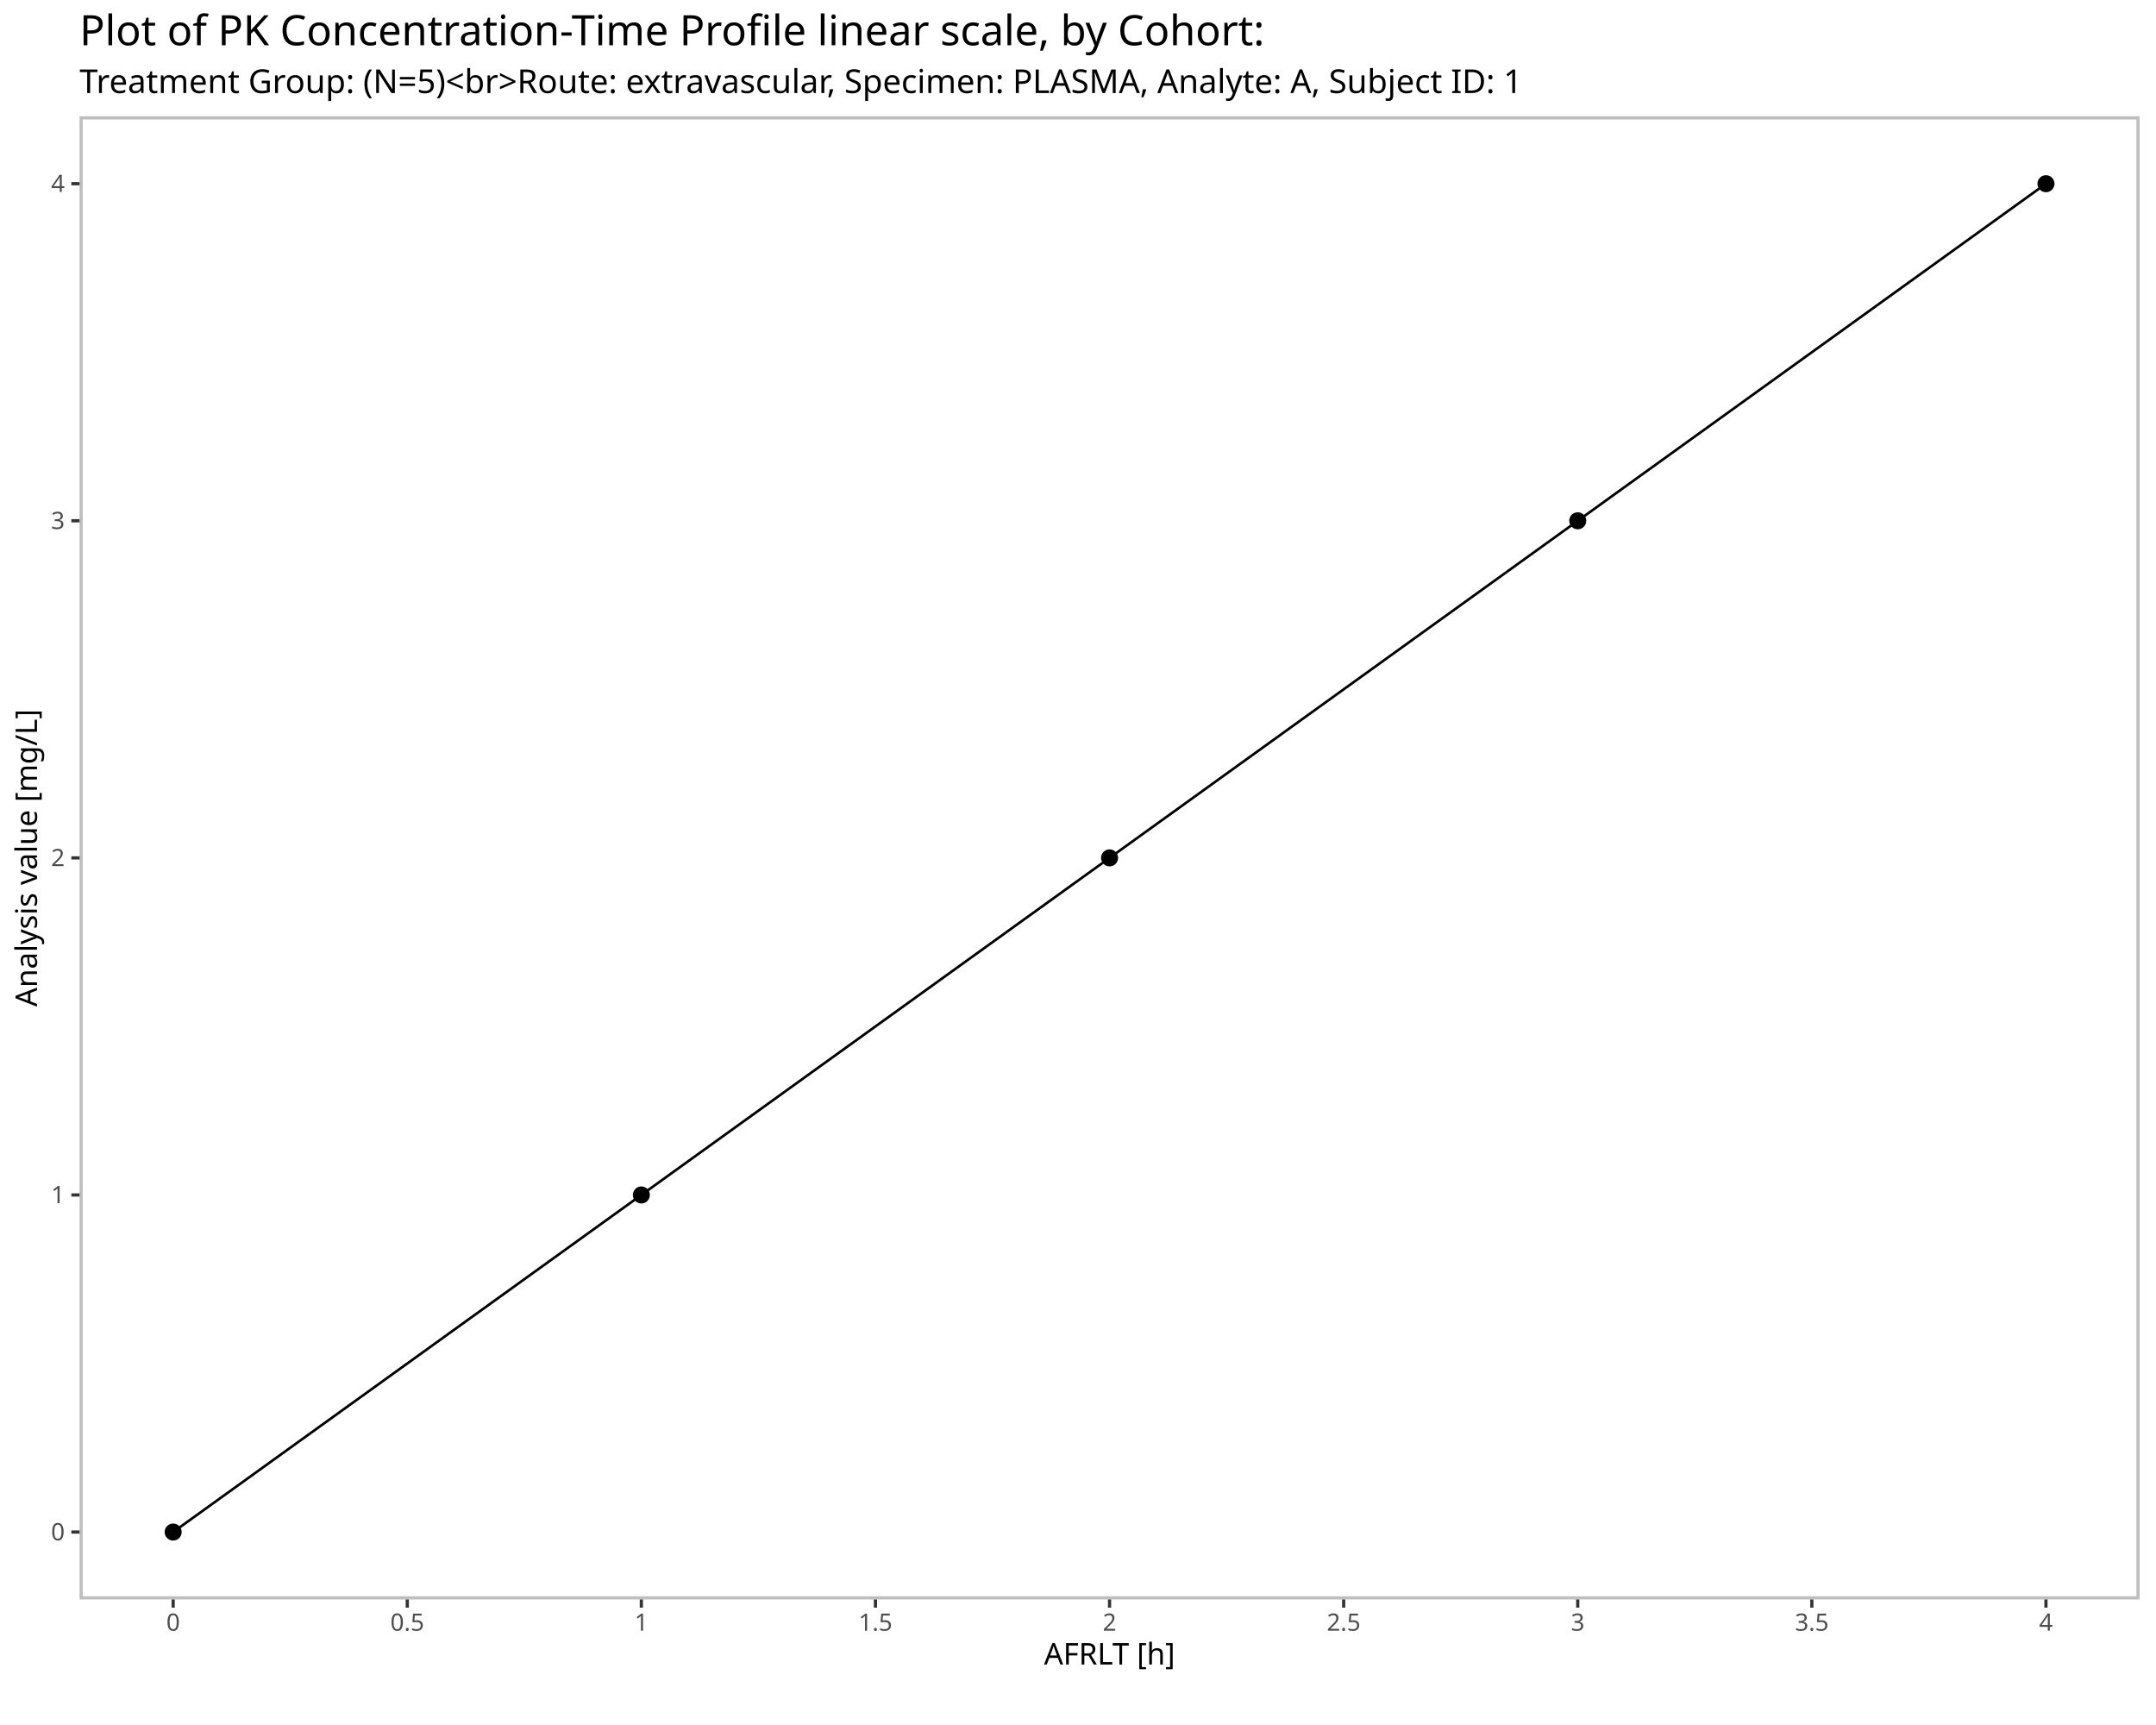
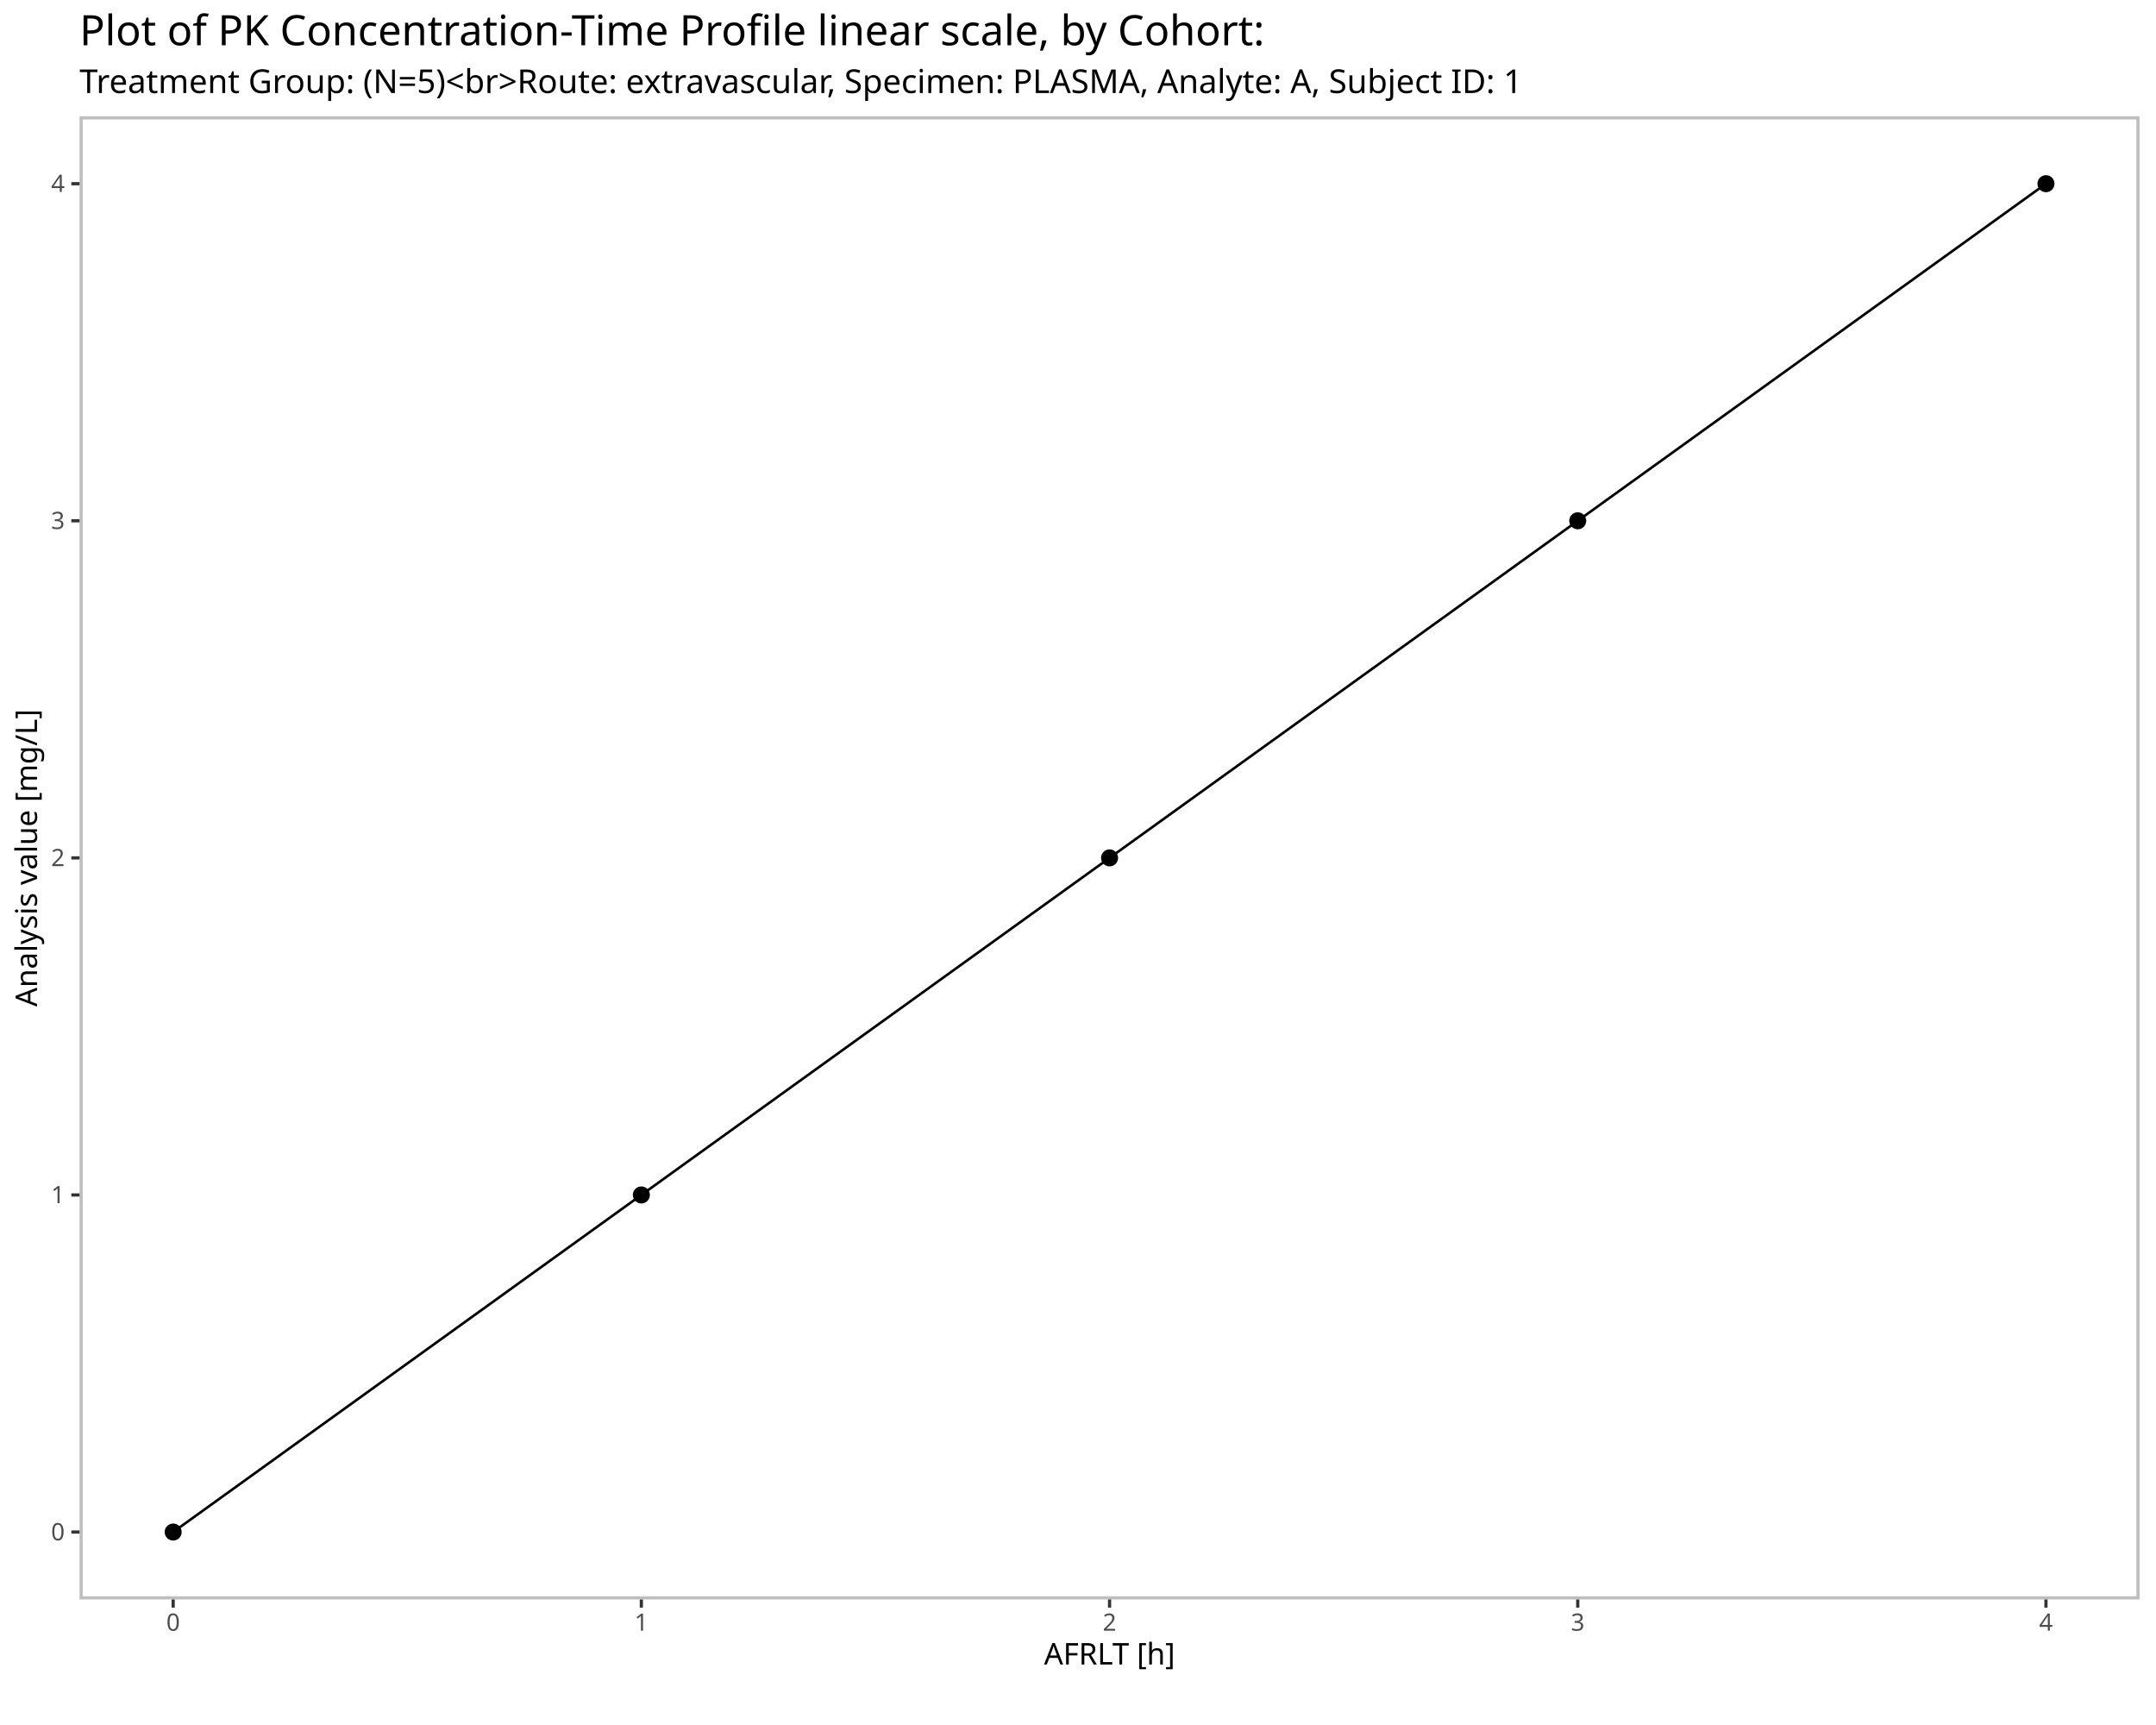
<svg xmlns="http://www.w3.org/2000/svg" class="svglite" data-engine-version="2.0" width="720.00pt" height="576.00pt" viewBox="0 0 720.00 576.00">
  <defs>
    <style type="text/css">
    .svglite line, .svglite polyline, .svglite polygon, .svglite path, .svglite rect, .svglite circle {
      fill: none;
      stroke: #000000;
      stroke-linecap: round;
      stroke-linejoin: round;
      stroke-miterlimit: 10.00;
    }
  </style>
  </defs>
  <rect width="100%" height="100%" style="stroke: none; fill: #FFFFFF;" />
  <defs>
    <clipPath id="cpMC4wMHw3MjAuMDB8MC4wMHw1NzYuMDA=">
      <rect x="0.00" y="0.00" width="720.00" height="576.00" />
    </clipPath>
  </defs>
  <g clip-path="url(#cpMC4wMHw3MjAuMDB8MC4wMHw1NzYuMDA=)">
    <rect x="0.00" y="0.00" width="720.00" height="576.00" style="stroke-width: 1.07; stroke: #FFFFFF; fill: #FFFFFF;" />
  </g>
  <defs>
    <clipPath id="cpMjYuNTZ8NzE0LjUyfDM4LjgzfDUzNC4wOA==">
      <rect x="26.56" y="38.83" width="687.96" height="495.25" />
    </clipPath>
  </defs>
  <g clip-path="url(#cpMjYuNTZ8NzE0LjUyfDM4LjgzfDUzNC4wOA==)">
    <polyline points="57.83,511.57 214.18,399.01 370.54,286.46 526.89,173.90 683.25,61.34 " style="stroke-width: 0.85; stroke-linecap: butt;" />
    <circle cx="57.83" cy="511.57" r="2.49" style="stroke-width: 0.71; fill: #000000;" />
    <circle cx="214.18" cy="399.01" r="2.49" style="stroke-width: 0.71; fill: #000000;" />
    <circle cx="370.54" cy="286.46" r="2.49" style="stroke-width: 0.71; fill: #000000;" />
    <circle cx="526.89" cy="173.90" r="2.49" style="stroke-width: 0.71; fill: #000000;" />
    <circle cx="683.25" cy="61.34" r="2.49" style="stroke-width: 0.71; fill: #000000;" />
    <rect x="26.56" y="38.83" width="687.96" height="495.25" style="stroke-width: 2.13; stroke: #BEBEBE;" />
  </g>
  <g clip-path="url(#cpMC4wMHw3MjAuMDB8MC4wMHw1NzYuMDA=)">
    <text x="21.63" y="514.32" text-anchor="end" style="font-size: 8.00px; fill: #4D4D4D; font-family: sans;" textLength="4.45px" lengthAdjust="spacingAndGlyphs">0</text>
    <text x="21.63" y="401.76" text-anchor="end" style="font-size: 8.00px; fill: #4D4D4D; font-family: sans;" textLength="4.45px" lengthAdjust="spacingAndGlyphs">1</text>
    <text x="21.63" y="289.21" text-anchor="end" style="font-size: 8.00px; fill: #4D4D4D; font-family: sans;" textLength="4.45px" lengthAdjust="spacingAndGlyphs">2</text>
    <text x="21.63" y="176.65" text-anchor="end" style="font-size: 8.00px; fill: #4D4D4D; font-family: sans;" textLength="4.45px" lengthAdjust="spacingAndGlyphs">3</text>
    <text x="21.63" y="64.10" text-anchor="end" style="font-size: 8.00px; fill: #4D4D4D; font-family: sans;" textLength="4.45px" lengthAdjust="spacingAndGlyphs">4</text>
    <polyline points="23.82,511.57 26.56,511.57 " style="stroke-width: 1.07; stroke: #333333; stroke-linecap: butt;" />
    <polyline points="23.82,399.01 26.56,399.01 " style="stroke-width: 1.07; stroke: #333333; stroke-linecap: butt;" />
    <polyline points="23.82,286.46 26.56,286.46 " style="stroke-width: 1.07; stroke: #333333; stroke-linecap: butt;" />
    <polyline points="23.82,173.90 26.56,173.90 " style="stroke-width: 1.07; stroke: #333333; stroke-linecap: butt;" />
    <polyline points="23.82,61.34 26.56,61.34 " style="stroke-width: 1.07; stroke: #333333; stroke-linecap: butt;" />
    <polyline points="57.83,536.82 57.83,534.08 " style="stroke-width: 1.07; stroke: #333333; stroke-linecap: butt;" />
-     <polyline points="136.01,536.82 136.01,534.08 " style="stroke-width: 1.07; stroke: #333333; stroke-linecap: butt;" />
    <polyline points="214.18,536.82 214.18,534.08 " style="stroke-width: 1.07; stroke: #333333; stroke-linecap: butt;" />
-     <polyline points="292.36,536.82 292.36,534.08 " style="stroke-width: 1.07; stroke: #333333; stroke-linecap: butt;" />
    <polyline points="370.54,536.82 370.54,534.08 " style="stroke-width: 1.07; stroke: #333333; stroke-linecap: butt;" />
-     <polyline points="448.72,536.82 448.72,534.08 " style="stroke-width: 1.07; stroke: #333333; stroke-linecap: butt;" />
    <polyline points="526.89,536.82 526.89,534.08 " style="stroke-width: 1.07; stroke: #333333; stroke-linecap: butt;" />
-     <polyline points="605.07,536.82 605.07,534.08 " style="stroke-width: 1.07; stroke: #333333; stroke-linecap: butt;" />
    <polyline points="683.25,536.82 683.25,534.08 " style="stroke-width: 1.07; stroke: #333333; stroke-linecap: butt;" />
    <text x="57.83" y="544.52" text-anchor="middle" style="font-size: 8.00px; fill: #4D4D4D; font-family: sans;" textLength="4.45px" lengthAdjust="spacingAndGlyphs">0</text>
-     <text x="136.01" y="544.52" text-anchor="middle" style="font-size: 8.00px; fill: #4D4D4D; font-family: sans;" textLength="11.12px" lengthAdjust="spacingAndGlyphs">0.5</text>
    <text x="214.18" y="544.52" text-anchor="middle" style="font-size: 8.00px; fill: #4D4D4D; font-family: sans;" textLength="4.45px" lengthAdjust="spacingAndGlyphs">1</text>
-     <text x="292.36" y="544.52" text-anchor="middle" style="font-size: 8.00px; fill: #4D4D4D; font-family: sans;" textLength="11.12px" lengthAdjust="spacingAndGlyphs">1.5</text>
    <text x="370.54" y="544.52" text-anchor="middle" style="font-size: 8.00px; fill: #4D4D4D; font-family: sans;" textLength="4.45px" lengthAdjust="spacingAndGlyphs">2</text>
-     <text x="448.72" y="544.52" text-anchor="middle" style="font-size: 8.00px; fill: #4D4D4D; font-family: sans;" textLength="11.12px" lengthAdjust="spacingAndGlyphs">2.5</text>
    <text x="526.89" y="544.52" text-anchor="middle" style="font-size: 8.00px; fill: #4D4D4D; font-family: sans;" textLength="4.45px" lengthAdjust="spacingAndGlyphs">3</text>
-     <text x="605.07" y="544.52" text-anchor="middle" style="font-size: 8.00px; fill: #4D4D4D; font-family: sans;" textLength="11.12px" lengthAdjust="spacingAndGlyphs">3.5</text>
    <text x="683.25" y="544.52" text-anchor="middle" style="font-size: 8.00px; fill: #4D4D4D; font-family: sans;" textLength="4.45px" lengthAdjust="spacingAndGlyphs">4</text>
    <text x="370.54" y="555.80" text-anchor="middle" style="font-size: 10.00px; font-family: sans;" textLength="45.57px" lengthAdjust="spacingAndGlyphs">AFRLT [h]</text>
    <text transform="translate(12.36,286.46) rotate(-90)" text-anchor="middle" style="font-size: 10.00px; font-family: sans;" textLength="94.51px" lengthAdjust="spacingAndGlyphs">Analysis value [mg/L]</text>
    <text x="26.56" y="31.07" style="font-size: 11.00px; font-family: sans;" textLength="475.44px" lengthAdjust="spacingAndGlyphs">Treatment Group:  (N=5)&lt;br&gt;Route: extravascular, Specimen: PLASMA, Analyte: A, Subject ID: 1</text>
    <text x="26.56" y="15.11" style="font-size: 14.00px; font-family: sans;" textLength="383.64px" lengthAdjust="spacingAndGlyphs">Plot of PK Concentration-Time Profile linear scale, by Cohort: </text>
  </g>
</svg>
